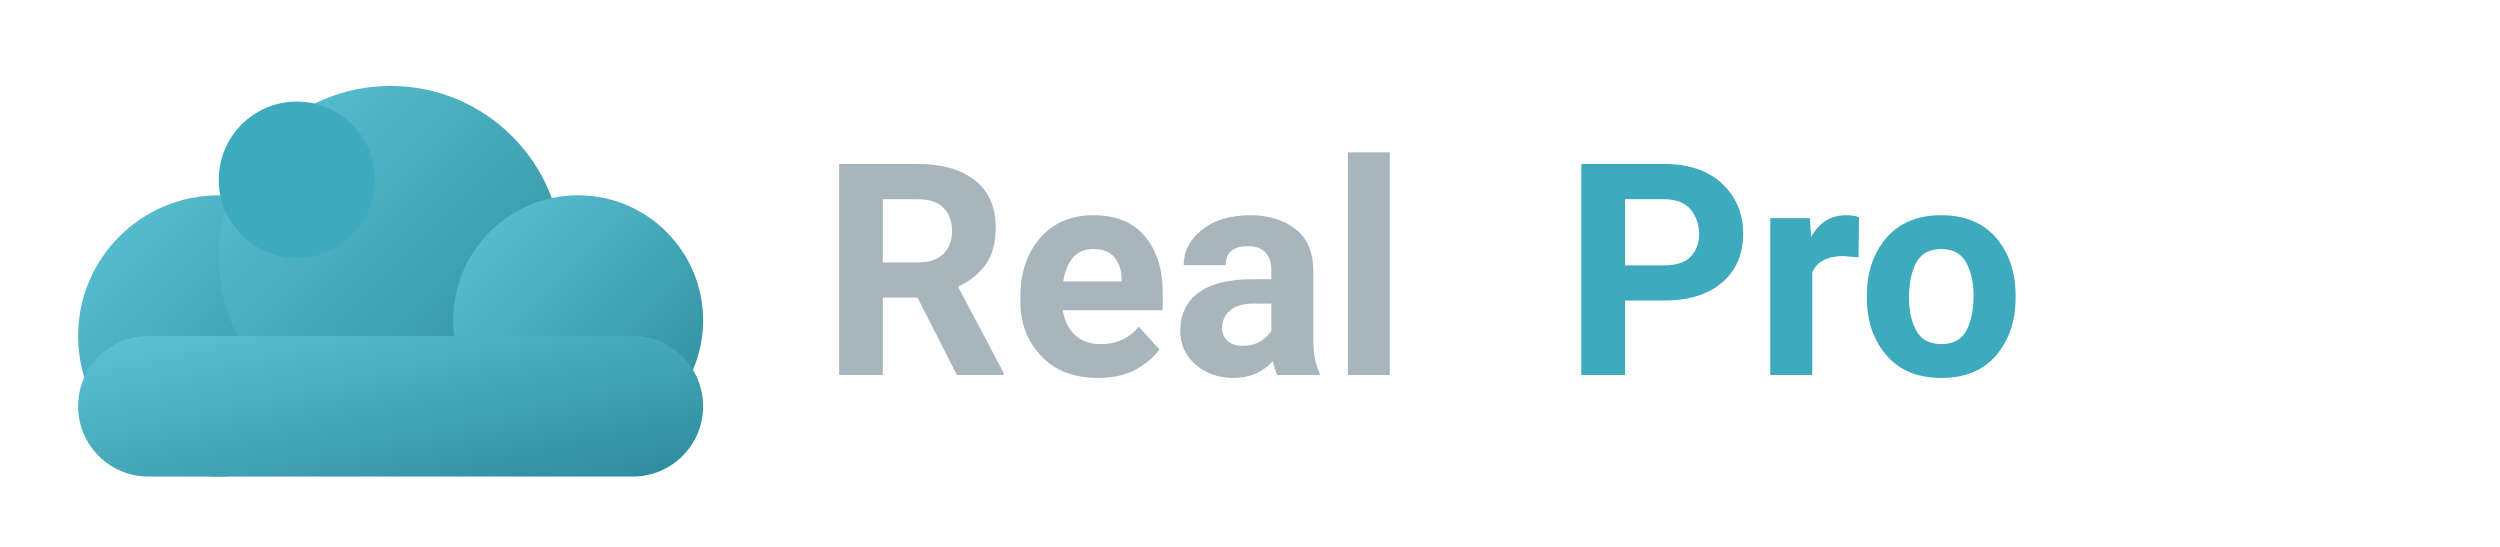
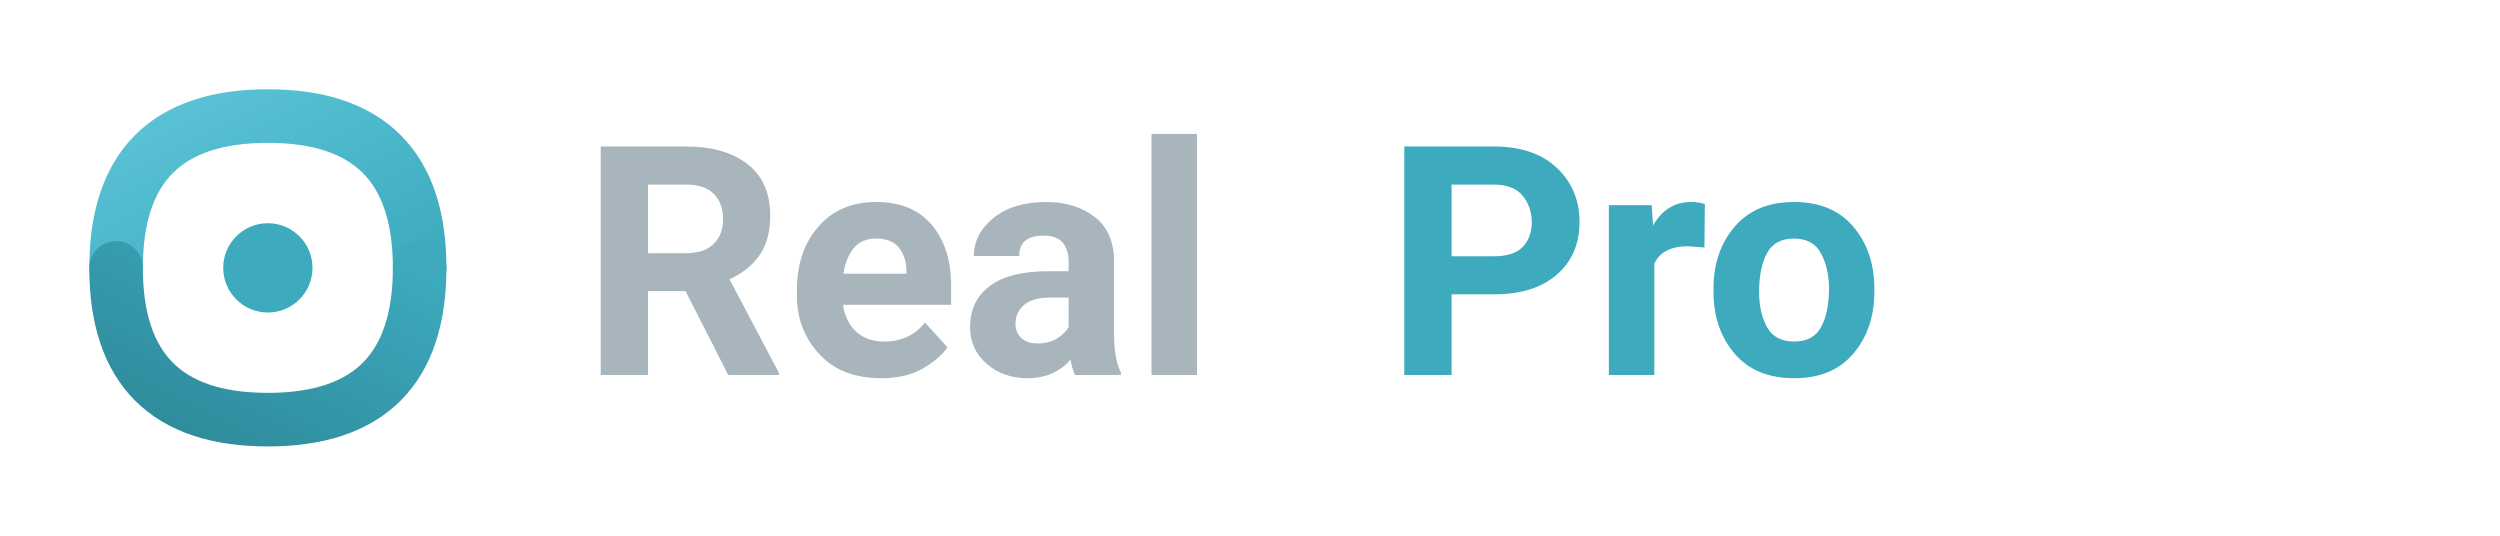
- <svg xmlns="http://www.w3.org/2000/svg" viewBox="0 0 320 70" fill="none">
+ <svg xmlns="http://www.w3.org/2000/svg" viewBox="0 0 280 60" fill="none">
  <defs>
-     <linearGradient id="cloudGradient" x1="0%" y1="0%" x2="100%" y2="100%">
+     <linearGradient id="grad1" x1="0%" y1="0%" x2="100%" y2="100%">
      <stop offset="0%" style="stop-color:#5BC4D6" />
+       <stop offset="100%" style="stop-color:#3DAABD" />
+     </linearGradient>
+     <linearGradient id="grad2" x1="100%" y1="0%" x2="0%" y2="100%">
+       <stop offset="0%" style="stop-color:#3DAABD" />
      <stop offset="100%" style="stop-color:#2E8A9A" />
    </linearGradient>
  </defs>
-   <g transform="translate(0, 5)">
-     <circle cx="28" cy="38" r="18" fill="url(#cloudGradient)" />
-     <circle cx="50" cy="28" r="22" fill="url(#cloudGradient)" />
-     <circle cx="74" cy="36" r="16" fill="url(#cloudGradient)" />
-     <circle cx="38" cy="18" r="10" fill="#3DAABD" />
-     <rect x="10" y="38" width="80" height="18" rx="9" fill="url(#cloudGradient)" />
+   <g transform="translate(5, 5)">
+     <path d="M8 25 Q8 8 25 8 Q42 8 42 25" stroke="url(#grad1)" stroke-width="6" stroke-linecap="round" fill="none" />
+     <path d="M8 25 Q8 42 25 42 Q42 42 42 25" stroke="url(#grad2)" stroke-width="6" stroke-linecap="round" fill="none" />
+     <circle cx="25" cy="25" r="5" fill="#3DAABD" />
  </g>
-   <text x="105" y="48" font-family="system-ui, -apple-system, 'Segoe UI', Roboto, sans-serif" font-size="38" font-weight="700" fill="#A8B5BD">Real</text>
-   <text x="200" y="48" font-family="system-ui, -apple-system, 'Segoe UI', Roboto, sans-serif" font-size="38" font-weight="700" fill="#3DAABD">Pro</text>
+   <text x="65" y="42" font-family="system-ui, -apple-system, 'Segoe UI', Roboto, sans-serif" font-size="36" font-weight="700" fill="#A8B5BD">Real</text>
+   <text x="155" y="42" font-family="system-ui, -apple-system, 'Segoe UI', Roboto, sans-serif" font-size="36" font-weight="700" fill="#3DAABD">Pro</text>
</svg>
